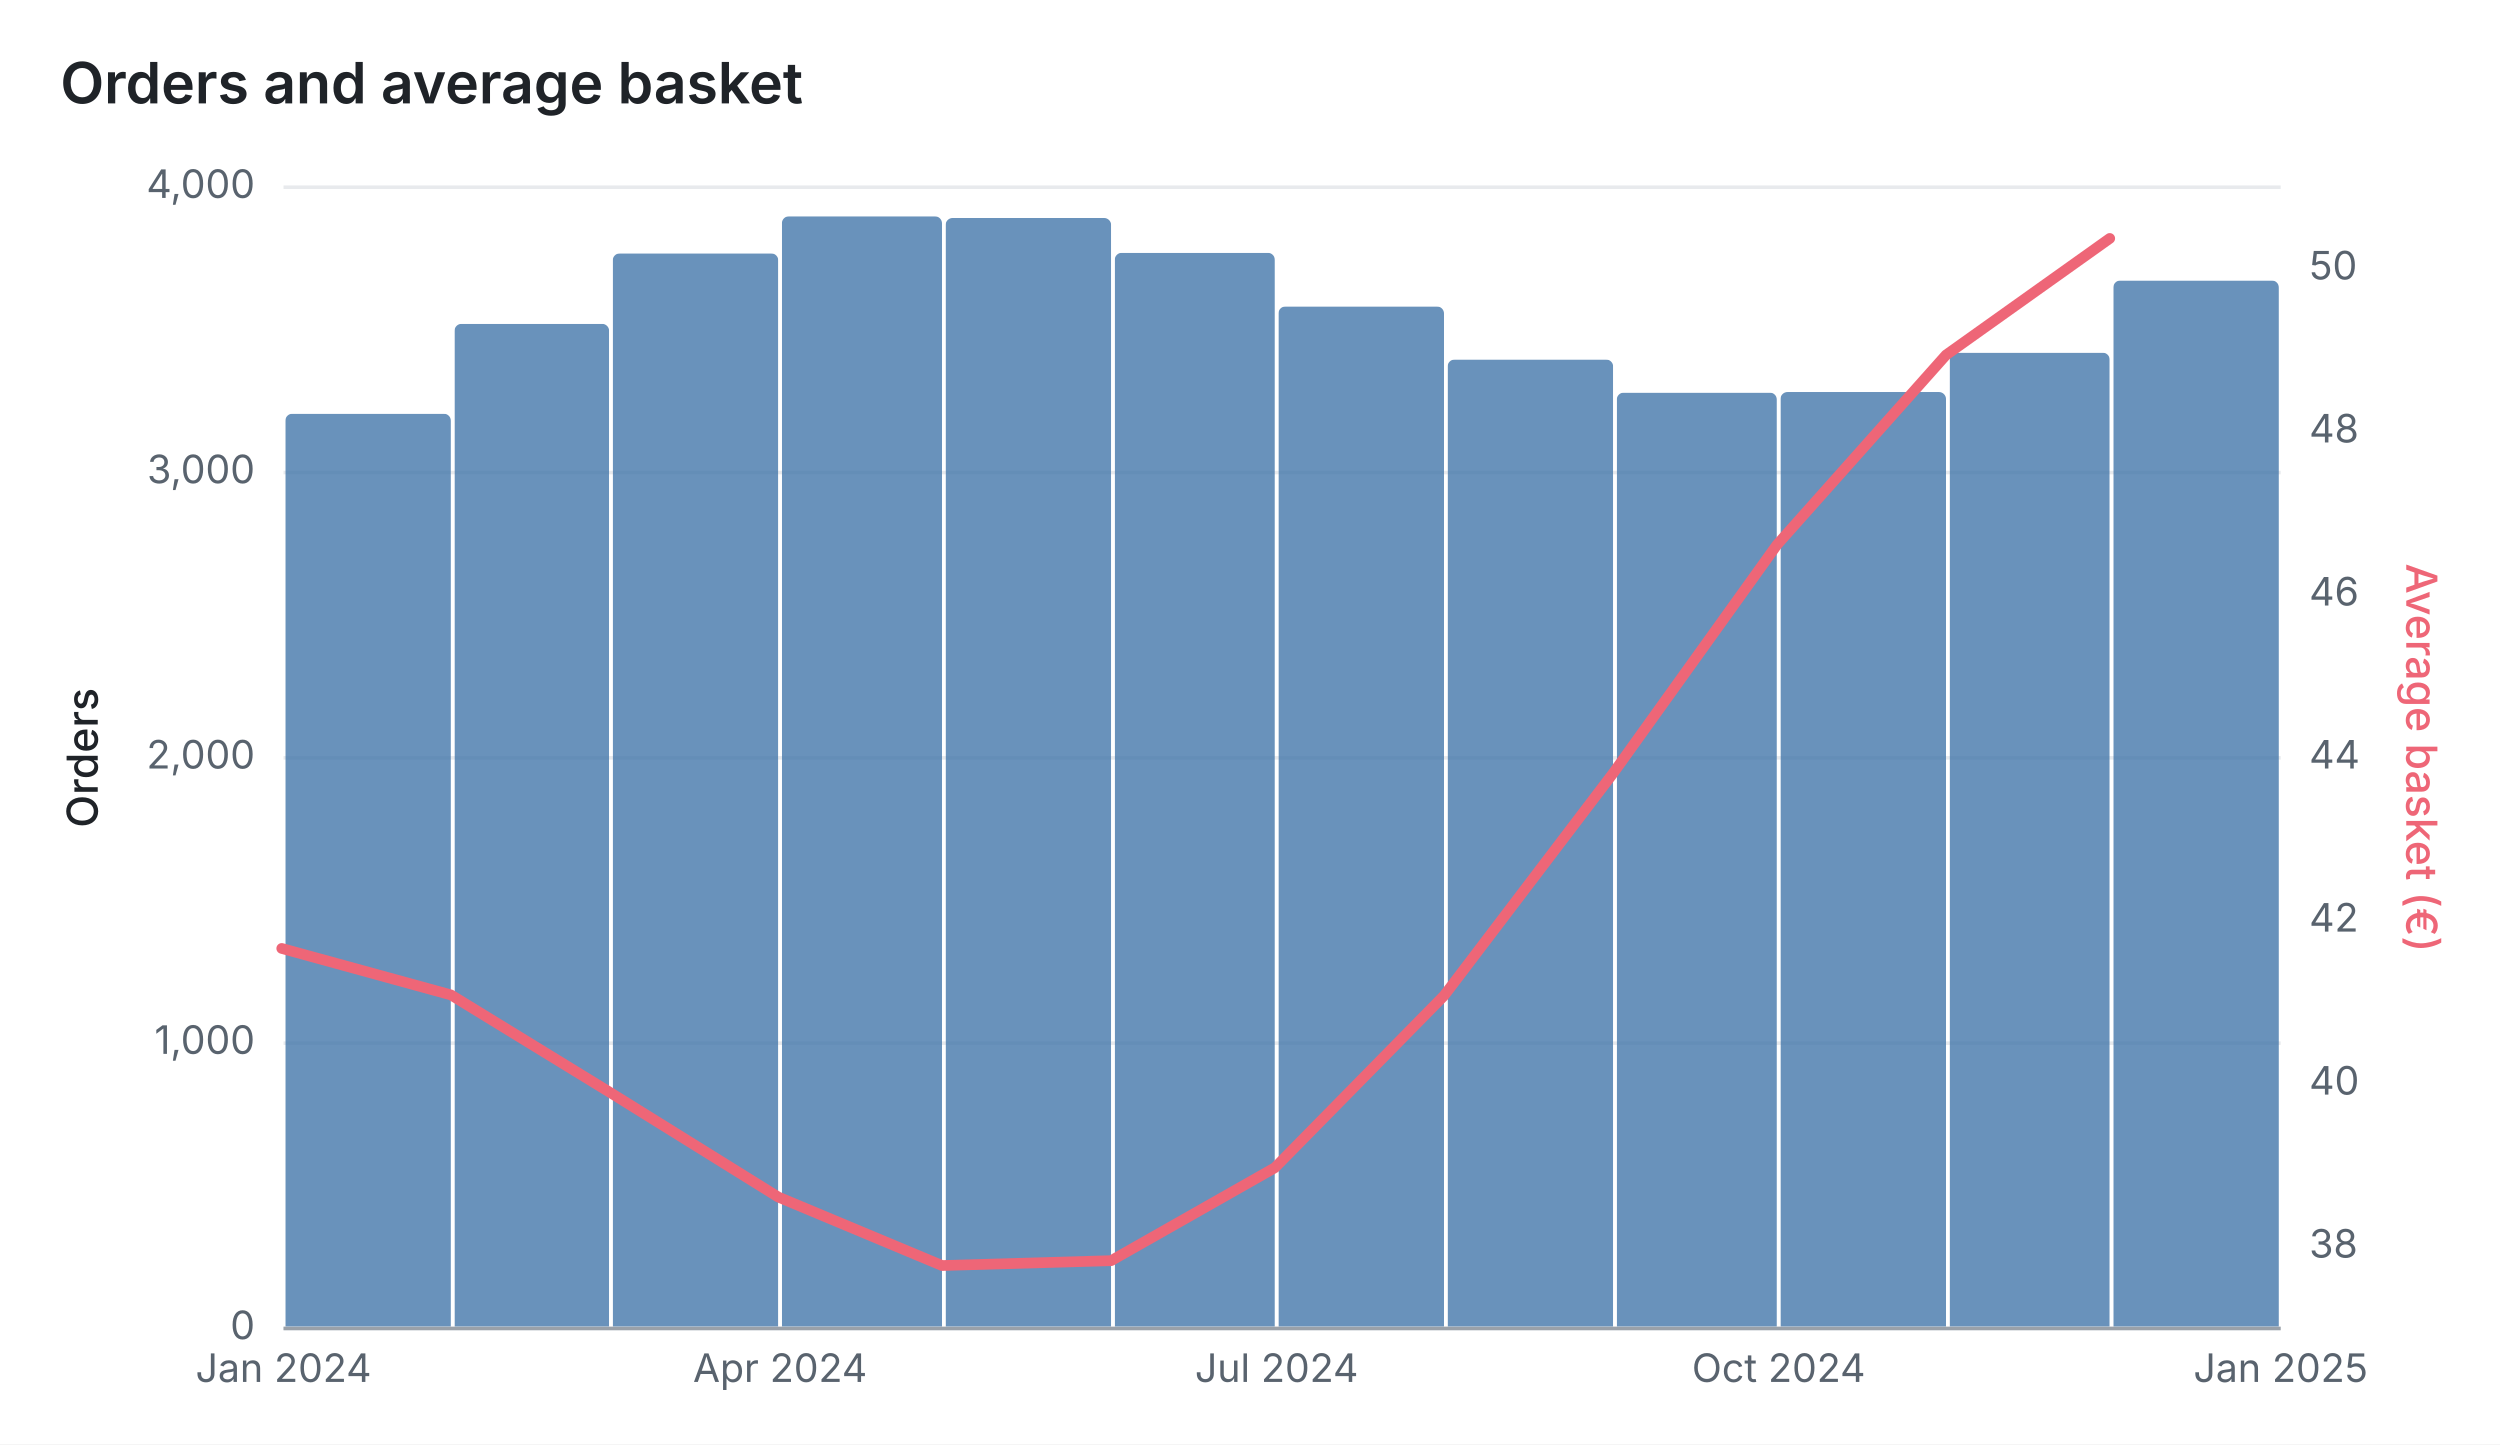
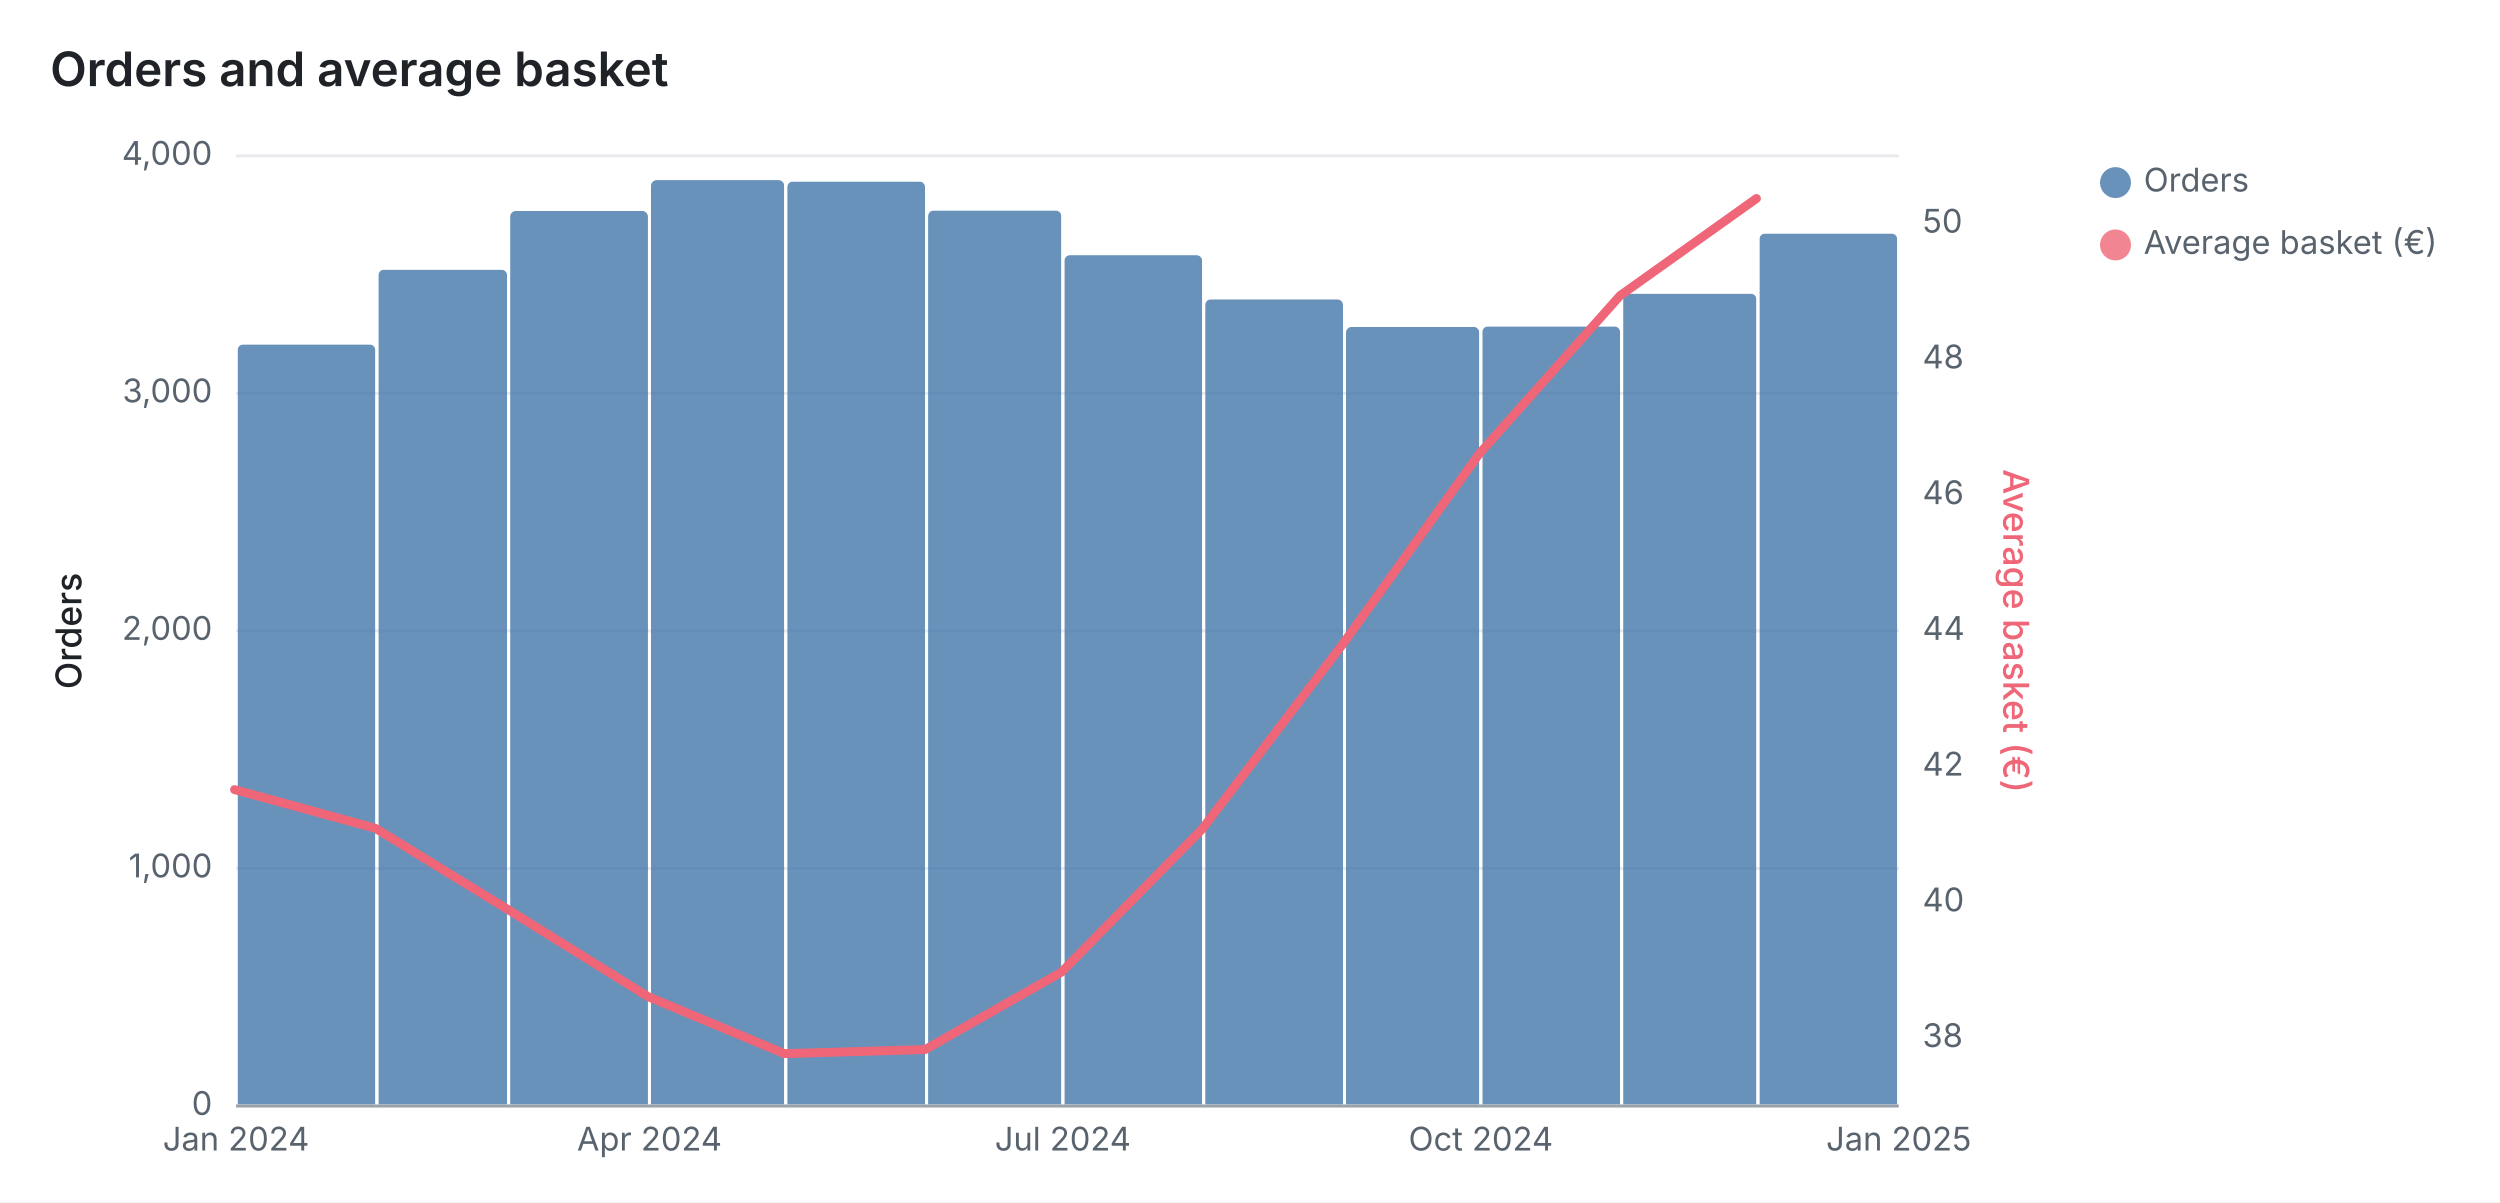
- <svg xmlns="http://www.w3.org/2000/svg" role="img" aria-labelledby="caf726d8a-0 caf726d8a-1" version="1.1" class="marks" width="701" height="405" viewBox="0 0 701 405">
-   <rect width="701" height="405" fill="#FFFFFF" />
+ <svg xmlns="http://www.w3.org/2000/svg" role="img" aria-labelledby="c542e354a-0 c542e354a-1" version="1.1" class="marks" width="842" height="405" viewBox="0 0 842 405">
+   <rect width="842" height="405" fill="#FFFFFF" />
  <g fill="none" stroke-miterlimit="4" transform="translate(79,52)">
    <g class="mark-group role-frame root" role="graphics-object" aria-roledescription="group mark container">
      <g transform="translate(0,0)">
        <path class="background" aria-hidden="true" d="M0,0h560v320h-560Z" />
        <g>
          <g class="mark-group role-axis" aria-hidden="true">
            <g transform="translate(0.5,0.5)">
              <path class="background" aria-hidden="true" d="M0,0h0v0h0Z" pointer-events="none" />
              <g>
                <g class="mark-rule role-axis-grid" pointer-events="none">
                  <line transform="translate(0,320)" x2="560" y2="0" stroke="#E8EAED" stroke-width="1" stroke-dasharray="" opacity="1" />
                  <line transform="translate(0,240)" x2="560" y2="0" stroke="#E8EAED" stroke-width="1" stroke-dasharray="" opacity="1" />
                  <line transform="translate(0,160)" x2="560" y2="0" stroke="#E8EAED" stroke-width="1" stroke-dasharray="" opacity="1" />
                  <line transform="translate(0,80)" x2="560" y2="0" stroke="#E8EAED" stroke-width="1" stroke-dasharray="" opacity="1" />
                  <line transform="translate(0,0)" x2="560" y2="0" stroke="#E8EAED" stroke-width="1" stroke-dasharray="" opacity="1" />
                </g>
              </g>
              <path class="foreground" aria-hidden="true" d="" pointer-events="none" display="none" />
            </g>
          </g>
          <g class="mark-group role-axis" role="graphics-symbol" aria-roledescription="axis" aria-label="X-axis for a time scale with values from January 2024 to January 2025">
            <g transform="translate(0.5,320.5)">
              <path class="background" aria-hidden="true" d="M0,0h0v0h0Z" pointer-events="none" />
              <g>
                <g class="mark-text role-axis-label" pointer-events="none">
                  <text text-anchor="middle" transform="translate(0,15)" font-family="Inter, sans-serif" font-size="11px" fill="#59636E" opacity="1">Jan 2024</text>
                  <text text-anchor="middle" transform="translate(139.235,15)" font-family="Inter, sans-serif" font-size="11px" fill="#59636E" opacity="1">Apr 2024</text>
                  <text text-anchor="middle" transform="translate(278.4699,15)" font-family="Inter, sans-serif" font-size="11px" fill="#59636E" opacity="1">Jul 2024</text>
                  <text text-anchor="middle" transform="translate(419.235,15)" font-family="Inter, sans-serif" font-size="11px" fill="#59636E" opacity="1">Oct 2024</text>
                  <text text-anchor="middle" transform="translate(560,15)" font-family="Inter, sans-serif" font-size="11px" fill="#59636E" opacity="1">Jan 2025</text>
                </g>
                <g class="mark-rule role-axis-domain" pointer-events="none">
                  <line transform="translate(0,0)" x2="560" y2="0" stroke="#9AA1A9" stroke-width="1" opacity="1" />
                </g>
              </g>
              <path class="foreground" aria-hidden="true" d="" pointer-events="none" display="none" />
            </g>
          </g>
          <g class="mark-group role-axis" role="graphics-symbol" aria-roledescription="axis" aria-label="Y-axis titled 'Orders' for a linear scale with values from 0 to 4,000">
            <g transform="translate(0.5,0.5)">
              <path class="background" aria-hidden="true" d="M0,0h0v0h0Z" pointer-events="none" />
              <g>
                <g class="mark-text role-axis-label" pointer-events="none">
                  <text text-anchor="end" transform="translate(-8,323)" font-family="Inter, sans-serif" font-size="11px" fill="#59636E" opacity="1">0</text>
                  <text text-anchor="end" transform="translate(-8,243)" font-family="Inter, sans-serif" font-size="11px" fill="#59636E" opacity="1">1,000</text>
                  <text text-anchor="end" transform="translate(-8,163)" font-family="Inter, sans-serif" font-size="11px" fill="#59636E" opacity="1">2,000</text>
                  <text text-anchor="end" transform="translate(-8,83)" font-family="Inter, sans-serif" font-size="11px" fill="#59636E" opacity="1">3,000</text>
                  <text text-anchor="end" transform="translate(-8,3)" font-family="Inter, sans-serif" font-size="11px" fill="#59636E" opacity="1">4,000</text>
                </g>
                <g class="mark-text role-axis-title" pointer-events="none">
                  <text text-anchor="middle" transform="translate(-49.09326,160) rotate(-90) translate(0,-3)" font-family="Inter, sans-serif" font-size="12px" font-weight="500" fill="#1F2328" opacity="1">Orders</text>
                </g>
              </g>
              <path class="foreground" aria-hidden="true" d="" pointer-events="none" display="none" />
            </g>
          </g>
          <g class="mark-group role-axis" role="graphics-symbol" aria-roledescription="axis" aria-label="Y-axis titled 'Average basket (€)' for a linear scale with values from 37 to 51">
            <g transform="translate(560.5,0.5)">
              <path class="background" aria-hidden="true" d="M0,0h0v0h0Z" pointer-events="none" />
              <g>
                <g class="mark-text role-axis-label" pointer-events="none">
                  <text text-anchor="start" transform="translate(8,300.1429)" font-family="Inter, sans-serif" font-size="11px" fill="#59636E" opacity="1">38</text>
                  <text text-anchor="start" transform="translate(8,254.4286)" font-family="Inter, sans-serif" font-size="11px" fill="#59636E" opacity="1">40</text>
                  <text text-anchor="start" transform="translate(8,208.7143)" font-family="Inter, sans-serif" font-size="11px" fill="#59636E" opacity="1">42</text>
                  <text text-anchor="start" transform="translate(8,163)" font-family="Inter, sans-serif" font-size="11px" fill="#59636E" opacity="1">44</text>
                  <text text-anchor="start" transform="translate(8,117.2857)" font-family="Inter, sans-serif" font-size="11px" fill="#59636E" opacity="1">46</text>
                  <text text-anchor="start" transform="translate(8,71.57143)" font-family="Inter, sans-serif" font-size="11px" fill="#59636E" opacity="1">48</text>
                  <text text-anchor="start" transform="translate(8,25.85714)" font-family="Inter, sans-serif" font-size="11px" fill="#59636E" opacity="1">50</text>
                </g>
                <g class="mark-text role-axis-title" pointer-events="none">
                  <text text-anchor="middle" transform="translate(32.21191,160) rotate(90) translate(0,-3)" font-family="Inter, sans-serif" font-size="12px" font-weight="500" fill="#EE6677" opacity="1">Average basket (€)</text>
                </g>
              </g>
              <path class="foreground" aria-hidden="true" d="" pointer-events="none" display="none" />
            </g>
          </g>
          <g class="mark-group role-scope" role="graphics-object" aria-roledescription="group mark container">
            <g transform="translate(1,64)">
              <path class="background" aria-hidden="true" d="M2,0L44.432,0C45.536,0,46.432,0.896,46.432,2L46.432,256C46.432,256,46.432,256,46.432,256L0,256C0,256,0,256,0,256L0,2C0,0.896,0.896,0,2,0Z" />
-               <g clip-path="url(#caf726d8a-2)">
+               <g clip-path="url(#c542e354a-2)">
                <g class="mark-group role-scope" role="graphics-object" aria-roledescription="group mark container">
                  <g transform="translate(0,-64)">
                    <path class="background" aria-hidden="true" d="M0,0h46.432v0h-46.432Z" />
                    <g>
                      <g class="mark-rect role-mark layer_0_marks" role="graphics-object" aria-roledescription="rect mark container">
                        <path aria-label="date (year-month): Jan 2024; Orders: 3200" role="graphics-symbol" aria-roledescription="bar" d="M0,64h46.432v256h-46.432Z" fill="#4477AA" opacity="0.8" />
                      </g>
                    </g>
                    <path class="foreground" aria-hidden="true" d="" display="none" />
                  </g>
                </g>
              </g>
              <path class="foreground" aria-hidden="true" d="" display="none" />
            </g>
            <g transform="translate(48.43169,38.8)">
              <path class="background" aria-hidden="true" d="M2,0L41.372,0C42.475,0,43.372,0.896,43.372,2L43.372,281.2C43.372,281.2,43.372,281.2,43.372,281.2L0,281.2C0,281.2,0,281.2,0,281.2L0,2C0,0.896,0.896,0,2,0Z" />
-               <g clip-path="url(#caf726d8a-3)">
+               <g clip-path="url(#c542e354a-3)">
                <g class="mark-group role-scope" role="graphics-object" aria-roledescription="group mark container">
                  <g transform="translate(0,-38.8)">
                    <path class="background" aria-hidden="true" d="M0,0h43.372v0h-43.372Z" />
                    <g>
                      <g class="mark-rect role-mark layer_0_marks" role="graphics-object" aria-roledescription="rect mark container">
                        <path aria-label="date (year-month): Feb 2024; Orders: 3515" role="graphics-symbol" aria-roledescription="bar" d="M0,38.8h43.372v281.2h-43.372Z" fill="#4477AA" opacity="0.8" />
                      </g>
                    </g>
                    <path class="foreground" aria-hidden="true" d="" display="none" />
                  </g>
                </g>
              </g>
              <path class="foreground" aria-hidden="true" d="" display="none" />
            </g>
            <g transform="translate(92.80328,19.04)">
              <path class="background" aria-hidden="true" d="M2,0L44.432,0C45.536,0,46.432,0.896,46.432,2L46.432,300.96C46.432,300.96,46.432,300.96,46.432,300.96L0,300.96C0,300.96,0,300.96,0,300.96L0,2C0,0.896,0.896,0,2,0Z" />
-               <g clip-path="url(#caf726d8a-4)">
+               <g clip-path="url(#c542e354a-4)">
                <g class="mark-group role-scope" role="graphics-object" aria-roledescription="group mark container">
                  <g transform="translate(0,-19.04)">
                    <path class="background" aria-hidden="true" d="M0,0h46.432v0h-46.432Z" />
                    <g>
                      <g class="mark-rect role-mark layer_0_marks" role="graphics-object" aria-roledescription="rect mark container">
                        <path aria-label="date (year-month): Mar 2024; Orders: 3762" role="graphics-symbol" aria-roledescription="bar" d="M0,19.04h46.432v300.96h-46.432Z" fill="#4477AA" opacity="0.8" />
                      </g>
                    </g>
                    <path class="foreground" aria-hidden="true" d="" display="none" />
                  </g>
                </g>
              </g>
              <path class="foreground" aria-hidden="true" d="" display="none" />
            </g>
            <g transform="translate(140.235,8.64)">
              <path class="background" aria-hidden="true" d="M2,0L42.902,0C44.005,0,44.902,0.896,44.902,2L44.902,311.36C44.902,311.36,44.902,311.36,44.902,311.36L0,311.36C0,311.36,0,311.36,0,311.36L0,2C0,0.896,0.896,0,2,0Z" />
-               <g clip-path="url(#caf726d8a-5)">
+               <g clip-path="url(#c542e354a-5)">
                <g class="mark-group role-scope" role="graphics-object" aria-roledescription="group mark container">
                  <g transform="translate(0,-8.64)">
                    <path class="background" aria-hidden="true" d="M0,0h44.902v0h-44.902Z" />
                    <g>
                      <g class="mark-rect role-mark layer_0_marks" role="graphics-object" aria-roledescription="rect mark container">
                        <path aria-label="date (year-month): Apr 2024; Orders: 3892" role="graphics-symbol" aria-roledescription="bar" d="M0,8.64h44.902v311.36h-44.902Z" fill="#4477AA" opacity="0.8" />
                      </g>
                    </g>
                    <path class="foreground" aria-hidden="true" d="" display="none" />
                  </g>
                </g>
              </g>
              <path class="foreground" aria-hidden="true" d="" display="none" />
            </g>
            <g transform="translate(186.1366,9.12)">
              <path class="background" aria-hidden="true" d="M2,0L44.432,0C45.536,0,46.432,0.896,46.432,2L46.432,310.88C46.432,310.88,46.432,310.88,46.432,310.88L0,310.88C0,310.88,0,310.88,0,310.88L0,2C0,0.896,0.896,0,2,0Z" />
-               <g clip-path="url(#caf726d8a-6)">
+               <g clip-path="url(#c542e354a-6)">
                <g class="mark-group role-scope" role="graphics-object" aria-roledescription="group mark container">
                  <g transform="translate(0,-9.12)">
                    <path class="background" aria-hidden="true" d="M0,0h46.432v0h-46.432Z" />
                    <g>
                      <g class="mark-rect role-mark layer_0_marks" role="graphics-object" aria-roledescription="rect mark container">
                        <path aria-label="date (year-month): May 2024; Orders: 3886" role="graphics-symbol" aria-roledescription="bar" d="M0,9.12h46.432v310.88h-46.432Z" fill="#4477AA" opacity="0.8" />
                      </g>
                    </g>
                    <path class="foreground" aria-hidden="true" d="" display="none" />
                  </g>
                </g>
              </g>
              <path class="foreground" aria-hidden="true" d="" display="none" />
            </g>
            <g transform="translate(233.5683,18.88)">
              <path class="background" aria-hidden="true" d="M2,0L42.902,0C44.005,0,44.902,0.896,44.902,2L44.902,301.12C44.902,301.12,44.902,301.12,44.902,301.12L0,301.12C0,301.12,0,301.12,0,301.12L0,2C0,0.896,0.896,0,2,0Z" />
-               <g clip-path="url(#caf726d8a-7)">
+               <g clip-path="url(#c542e354a-7)">
                <g class="mark-group role-scope" role="graphics-object" aria-roledescription="group mark container">
                  <g transform="translate(0,-18.88)">
                    <path class="background" aria-hidden="true" d="M0,0h44.902v0h-44.902Z" />
                    <g>
                      <g class="mark-rect role-mark layer_0_marks" role="graphics-object" aria-roledescription="rect mark container">
                        <path aria-label="date (year-month): Jun 2024; Orders: 3764" role="graphics-symbol" aria-roledescription="bar" d="M0,18.88h44.902v301.12h-44.902Z" fill="#4477AA" opacity="0.8" />
                      </g>
                    </g>
                    <path class="foreground" aria-hidden="true" d="" display="none" />
                  </g>
                </g>
              </g>
              <path class="foreground" aria-hidden="true" d="" display="none" />
            </g>
            <g transform="translate(279.4699,33.92)">
              <path class="background" aria-hidden="true" d="M2,0L44.432,0C45.536,0,46.432,0.896,46.432,2L46.432,286.08C46.432,286.08,46.432,286.08,46.432,286.08L0,286.08C0,286.08,0,286.08,0,286.08L0,2C0,0.896,0.896,0,2,0Z" />
-               <g clip-path="url(#caf726d8a-8)">
+               <g clip-path="url(#c542e354a-8)">
                <g class="mark-group role-scope" role="graphics-object" aria-roledescription="group mark container">
                  <g transform="translate(0,-33.92)">
                    <path class="background" aria-hidden="true" d="M0,0h46.432v0h-46.432Z" />
                    <g>
                      <g class="mark-rect role-mark layer_0_marks" role="graphics-object" aria-roledescription="rect mark container">
                        <path aria-label="date (year-month): Jul 2024; Orders: 3576" role="graphics-symbol" aria-roledescription="bar" d="M0,33.92h46.432v286.08h-46.432Z" fill="#4477AA" opacity="0.8" />
                      </g>
                    </g>
                    <path class="foreground" aria-hidden="true" d="" display="none" />
                  </g>
                </g>
              </g>
              <path class="foreground" aria-hidden="true" d="" display="none" />
            </g>
            <g transform="translate(326.9016,48.8)">
              <path class="background" aria-hidden="true" d="M2,0L44.432,0C45.536,0,46.432,0.896,46.432,2L46.432,271.2C46.432,271.2,46.432,271.2,46.432,271.2L0,271.2C0,271.2,0,271.2,0,271.2L0,2C0,0.896,0.896,0,2,0Z" />
-               <g clip-path="url(#caf726d8a-9)">
+               <g clip-path="url(#c542e354a-9)">
                <g class="mark-group role-scope" role="graphics-object" aria-roledescription="group mark container">
                  <g transform="translate(0,-48.8)">
                    <path class="background" aria-hidden="true" d="M0,0h46.432v0h-46.432Z" />
                    <g>
                      <g class="mark-rect role-mark layer_0_marks" role="graphics-object" aria-roledescription="rect mark container">
                        <path aria-label="date (year-month): Aug 2024; Orders: 3390" role="graphics-symbol" aria-roledescription="bar" d="M0,48.8h46.432v271.2h-46.432Z" fill="#4477AA" opacity="0.8" />
                      </g>
                    </g>
                    <path class="foreground" aria-hidden="true" d="" display="none" />
                  </g>
                </g>
              </g>
              <path class="foreground" aria-hidden="true" d="" display="none" />
            </g>
            <g transform="translate(374.3333,58.08)">
              <path class="background" aria-hidden="true" d="M2,0L42.902,0C44.005,0,44.902,0.896,44.902,2L44.902,261.92C44.902,261.92,44.902,261.92,44.902,261.92L0,261.92C0,261.92,0,261.92,0,261.92L0,2C0,0.896,0.896,0,2,0Z" />
-               <g clip-path="url(#caf726d8a-10)">
+               <g clip-path="url(#c542e354a-10)">
                <g class="mark-group role-scope" role="graphics-object" aria-roledescription="group mark container">
                  <g transform="translate(0,-58.08)">
                    <path class="background" aria-hidden="true" d="M0,0h44.902v0h-44.902Z" />
                    <g>
                      <g class="mark-rect role-mark layer_0_marks" role="graphics-object" aria-roledescription="rect mark container">
                        <path aria-label="date (year-month): Sep 2024; Orders: 3274" role="graphics-symbol" aria-roledescription="bar" d="M0,58.08h44.902v261.92h-44.902Z" fill="#4477AA" opacity="0.8" />
                      </g>
                    </g>
                    <path class="foreground" aria-hidden="true" d="" display="none" />
                  </g>
                </g>
              </g>
              <path class="foreground" aria-hidden="true" d="" display="none" />
            </g>
            <g transform="translate(420.235,57.92)">
              <path class="background" aria-hidden="true" d="M2,0L44.432,0C45.536,0,46.432,0.896,46.432,2L46.432,262.08C46.432,262.08,46.432,262.08,46.432,262.08L0,262.08C0,262.08,0,262.08,0,262.08L0,2C0,0.896,0.896,0,2,0Z" />
-               <g clip-path="url(#caf726d8a-11)">
+               <g clip-path="url(#c542e354a-11)">
                <g class="mark-group role-scope" role="graphics-object" aria-roledescription="group mark container">
                  <g transform="translate(0,-57.92)">
                    <path class="background" aria-hidden="true" d="M0,0h46.432v0h-46.432Z" />
                    <g>
                      <g class="mark-rect role-mark layer_0_marks" role="graphics-object" aria-roledescription="rect mark container">
                        <path aria-label="date (year-month): Oct 2024; Orders: 3276" role="graphics-symbol" aria-roledescription="bar" d="M0,57.92h46.432v262.08h-46.432Z" fill="#4477AA" opacity="0.8" />
                      </g>
                    </g>
                    <path class="foreground" aria-hidden="true" d="" display="none" />
                  </g>
                </g>
              </g>
              <path class="foreground" aria-hidden="true" d="" display="none" />
            </g>
            <g transform="translate(467.6667,46.88)">
              <path class="background" aria-hidden="true" d="M2,0L42.902,0C44.005,0,44.902,0.896,44.902,2L44.902,273.12C44.902,273.12,44.902,273.12,44.902,273.12L0,273.12C0,273.12,0,273.12,0,273.12L0,2C0,0.896,0.896,0,2,0Z" />
-               <g clip-path="url(#caf726d8a-12)">
+               <g clip-path="url(#c542e354a-12)">
                <g class="mark-group role-scope" role="graphics-object" aria-roledescription="group mark container">
                  <g transform="translate(0,-46.88)">
                    <path class="background" aria-hidden="true" d="M0,0h44.902v0h-44.902Z" />
                    <g>
                      <g class="mark-rect role-mark layer_0_marks" role="graphics-object" aria-roledescription="rect mark container">
                        <path aria-label="date (year-month): Nov 2024; Orders: 3414" role="graphics-symbol" aria-roledescription="bar" d="M0,46.88h44.902v273.12h-44.902Z" fill="#4477AA" opacity="0.8" />
                      </g>
                    </g>
                    <path class="foreground" aria-hidden="true" d="" display="none" />
                  </g>
                </g>
              </g>
              <path class="foreground" aria-hidden="true" d="" display="none" />
            </g>
            <g transform="translate(513.5683,26.64)">
              <path class="background" aria-hidden="true" d="M2,0L44.432,0C45.536,0,46.432,0.896,46.432,2L46.432,293.36C46.432,293.36,46.432,293.36,46.432,293.36L0,293.36C0,293.36,0,293.36,0,293.36L0,2C0,0.896,0.896,0,2,0Z" />
-               <g clip-path="url(#caf726d8a-13)">
+               <g clip-path="url(#c542e354a-13)">
                <g class="mark-group role-scope" role="graphics-object" aria-roledescription="group mark container">
                  <g transform="translate(0,-26.64)">
                    <path class="background" aria-hidden="true" d="M0,0h46.432v0h-46.432Z" />
                    <g>
                      <g class="mark-rect role-mark layer_0_marks" role="graphics-object" aria-roledescription="rect mark container">
                        <path aria-label="date (year-month): Dec 2024; Orders: 3667" role="graphics-symbol" aria-roledescription="bar" d="M0,26.64h46.432v293.36h-46.432Z" fill="#4477AA" opacity="0.8" />
                      </g>
                    </g>
                    <path class="foreground" aria-hidden="true" d="" display="none" />
                  </g>
                </g>
              </g>
              <path class="foreground" aria-hidden="true" d="" display="none" />
            </g>
          </g>
          <g class="mark-line role-mark layer_1_marks" role="graphics-object" aria-roledescription="line mark container">
            <path aria-label="date (year-month): Jan 2024; Average basket (€): 41.64" role="graphics-symbol" aria-roledescription="line mark" d="M0,213.943L47.432,226.971L91.803,254.171L139.235,283.657L185.137,302.857L232.568,301.486L278.47,275.429L325.902,227.2L373.333,164.8L419.235,100.8L466.667,47.543L512.568,14.857" stroke="#EE6677" stroke-width="3" stroke-linecap="round" stroke-linejoin="round" />
+           </g>
+           <g class="mark-group role-legend" role="graphics-symbol" aria-roledescription="legend" aria-label="Symbol legend for fill color and stroke color with 2 values: Orders, Average basket (€)">
+             <g transform="translate(624,0)">
+               <path class="background" aria-hidden="true" d="M0,0h123v42h-123Z" pointer-events="none" />
+               <g>
+                 <g class="mark-group role-legend-entry">
+                   <g transform="translate(4,4)">
+                     <path class="background" aria-hidden="true" d="M0,0h0v0h0Z" pointer-events="none" />
+                     <g>
+                       <g class="mark-group role-scope" role="graphics-object" aria-roledescription="group mark container">
+                         <g transform="translate(0,0)">
+                           <path class="background" aria-hidden="true" d="M0,0h114.972v12.972h-114.972Z" pointer-events="none" opacity="1" />
+                           <g>
+                             <g class="mark-symbol role-legend-symbol" pointer-events="none">
+                               <path transform="translate(5.5,5.5)" d="M4.472,0A4.472,4.472,0,1,1,-4.472,0A4.472,4.472,0,1,1,4.472,0" fill="#4477AA" stroke="#4477AA" stroke-width="1.5" opacity="0.8" />
+                             </g>
+                             <g class="mark-text role-legend-label" pointer-events="none">
+                               <text text-anchor="start" transform="translate(15,8.5)" font-family="Inter, sans-serif" font-size="11px" fill="#59636E" opacity="1">Orders</text>
+                             </g>
+                           </g>
+                           <path class="foreground" aria-hidden="true" d="" pointer-events="none" display="none" />
+                         </g>
+                         <g transform="translate(0,21)">
+                           <path class="background" aria-hidden="true" d="M0,0h114.972v12.972h-114.972Z" pointer-events="none" opacity="1" />
+                           <g>
+                             <g class="mark-symbol role-legend-symbol" pointer-events="none">
+                               <path transform="translate(5.5,5.5)" d="M4.472,0A4.472,4.472,0,1,1,-4.472,0A4.472,4.472,0,1,1,4.472,0" fill="#EE6677" stroke="#EE6677" stroke-width="1.5" opacity="0.8" />
+                             </g>
+                             <g class="mark-text role-legend-label" pointer-events="none">
+                               <text text-anchor="start" transform="translate(15,8.5)" font-family="Inter, sans-serif" font-size="11px" fill="#59636E" opacity="1">Average basket (€)</text>
+                             </g>
+                           </g>
+                           <path class="foreground" aria-hidden="true" d="" pointer-events="none" display="none" />
+                         </g>
+                       </g>
+                     </g>
+                     <path class="foreground" aria-hidden="true" d="" pointer-events="none" display="none" />
+                   </g>
+                 </g>
+               </g>
+               <path class="foreground" aria-hidden="true" d="" pointer-events="none" display="none" />
+             </g>
          </g>
          <g class="mark-group role-title">
            <g transform="translate(-62.09326,-36)">
              <path class="background" aria-hidden="true" d="M0,0h0v0h0Z" pointer-events="none" />
              <g>
                <g class="mark-text role-title-text" role="graphics-symbol" aria-roledescription="title" aria-label="Title text 'Orders and average basket'" pointer-events="none">
                  <text text-anchor="start" transform="translate(0,13)" font-family="Inter, sans-serif" font-size="16px" font-weight="600" fill="#1F2328" opacity="1">Orders and average basket</text>
                </g>
              </g>
              <path class="foreground" aria-hidden="true" d="" pointer-events="none" display="none" />
            </g>
          </g>
        </g>
        <path class="foreground" aria-hidden="true" d="" display="none" />
      </g>
    </g>
  </g>
  <defs>
-     <clipPath id="caf726d8a-2">
+     <clipPath id="c542e354a-2">
      <path d="M2,0L44.432,0C45.536,0,46.432,0.896,46.432,2L46.432,256C46.432,256,46.432,256,46.432,256L0,256C0,256,0,256,0,256L0,2C0,0.896,0.896,0,2,0Z" />
    </clipPath>
-     <clipPath id="caf726d8a-3">
+     <clipPath id="c542e354a-3">
      <path d="M2,0L41.372,0C42.475,0,43.372,0.896,43.372,2L43.372,281.2C43.372,281.2,43.372,281.2,43.372,281.2L0,281.2C0,281.2,0,281.2,0,281.2L0,2C0,0.896,0.896,0,2,0Z" />
    </clipPath>
-     <clipPath id="caf726d8a-4">
+     <clipPath id="c542e354a-4">
      <path d="M2,0L44.432,0C45.536,0,46.432,0.896,46.432,2L46.432,300.96C46.432,300.96,46.432,300.96,46.432,300.96L0,300.96C0,300.96,0,300.96,0,300.96L0,2C0,0.896,0.896,0,2,0Z" />
    </clipPath>
-     <clipPath id="caf726d8a-5">
+     <clipPath id="c542e354a-5">
      <path d="M2,0L42.902,0C44.005,0,44.902,0.896,44.902,2L44.902,311.36C44.902,311.36,44.902,311.36,44.902,311.36L0,311.36C0,311.36,0,311.36,0,311.36L0,2C0,0.896,0.896,0,2,0Z" />
    </clipPath>
-     <clipPath id="caf726d8a-6">
+     <clipPath id="c542e354a-6">
      <path d="M2,0L44.432,0C45.536,0,46.432,0.896,46.432,2L46.432,310.88C46.432,310.88,46.432,310.88,46.432,310.88L0,310.88C0,310.88,0,310.88,0,310.88L0,2C0,0.896,0.896,0,2,0Z" />
    </clipPath>
-     <clipPath id="caf726d8a-7">
+     <clipPath id="c542e354a-7">
      <path d="M2,0L42.902,0C44.005,0,44.902,0.896,44.902,2L44.902,301.12C44.902,301.12,44.902,301.12,44.902,301.12L0,301.12C0,301.12,0,301.12,0,301.12L0,2C0,0.896,0.896,0,2,0Z" />
    </clipPath>
-     <clipPath id="caf726d8a-8">
+     <clipPath id="c542e354a-8">
      <path d="M2,0L44.432,0C45.536,0,46.432,0.896,46.432,2L46.432,286.08C46.432,286.08,46.432,286.08,46.432,286.08L0,286.08C0,286.08,0,286.08,0,286.08L0,2C0,0.896,0.896,0,2,0Z" />
    </clipPath>
-     <clipPath id="caf726d8a-9">
+     <clipPath id="c542e354a-9">
      <path d="M2,0L44.432,0C45.536,0,46.432,0.896,46.432,2L46.432,271.2C46.432,271.2,46.432,271.2,46.432,271.2L0,271.2C0,271.2,0,271.2,0,271.2L0,2C0,0.896,0.896,0,2,0Z" />
    </clipPath>
-     <clipPath id="caf726d8a-10">
+     <clipPath id="c542e354a-10">
      <path d="M2,0L42.902,0C44.005,0,44.902,0.896,44.902,2L44.902,261.92C44.902,261.92,44.902,261.92,44.902,261.92L0,261.92C0,261.92,0,261.92,0,261.92L0,2C0,0.896,0.896,0,2,0Z" />
    </clipPath>
-     <clipPath id="caf726d8a-11">
+     <clipPath id="c542e354a-11">
      <path d="M2,0L44.432,0C45.536,0,46.432,0.896,46.432,2L46.432,262.08C46.432,262.08,46.432,262.08,46.432,262.08L0,262.08C0,262.08,0,262.08,0,262.08L0,2C0,0.896,0.896,0,2,0Z" />
    </clipPath>
-     <clipPath id="caf726d8a-12">
+     <clipPath id="c542e354a-12">
      <path d="M2,0L42.902,0C44.005,0,44.902,0.896,44.902,2L44.902,273.12C44.902,273.12,44.902,273.12,44.902,273.12L0,273.12C0,273.12,0,273.12,0,273.12L0,2C0,0.896,0.896,0,2,0Z" />
    </clipPath>
-     <clipPath id="caf726d8a-13">
+     <clipPath id="c542e354a-13">
      <path d="M2,0L44.432,0C45.536,0,46.432,0.896,46.432,2L46.432,293.36C46.432,293.36,46.432,293.36,46.432,293.36L0,293.36C0,293.36,0,293.36,0,293.36L0,2C0,0.896,0.896,0,2,0Z" />
    </clipPath>
  </defs>
</svg>
